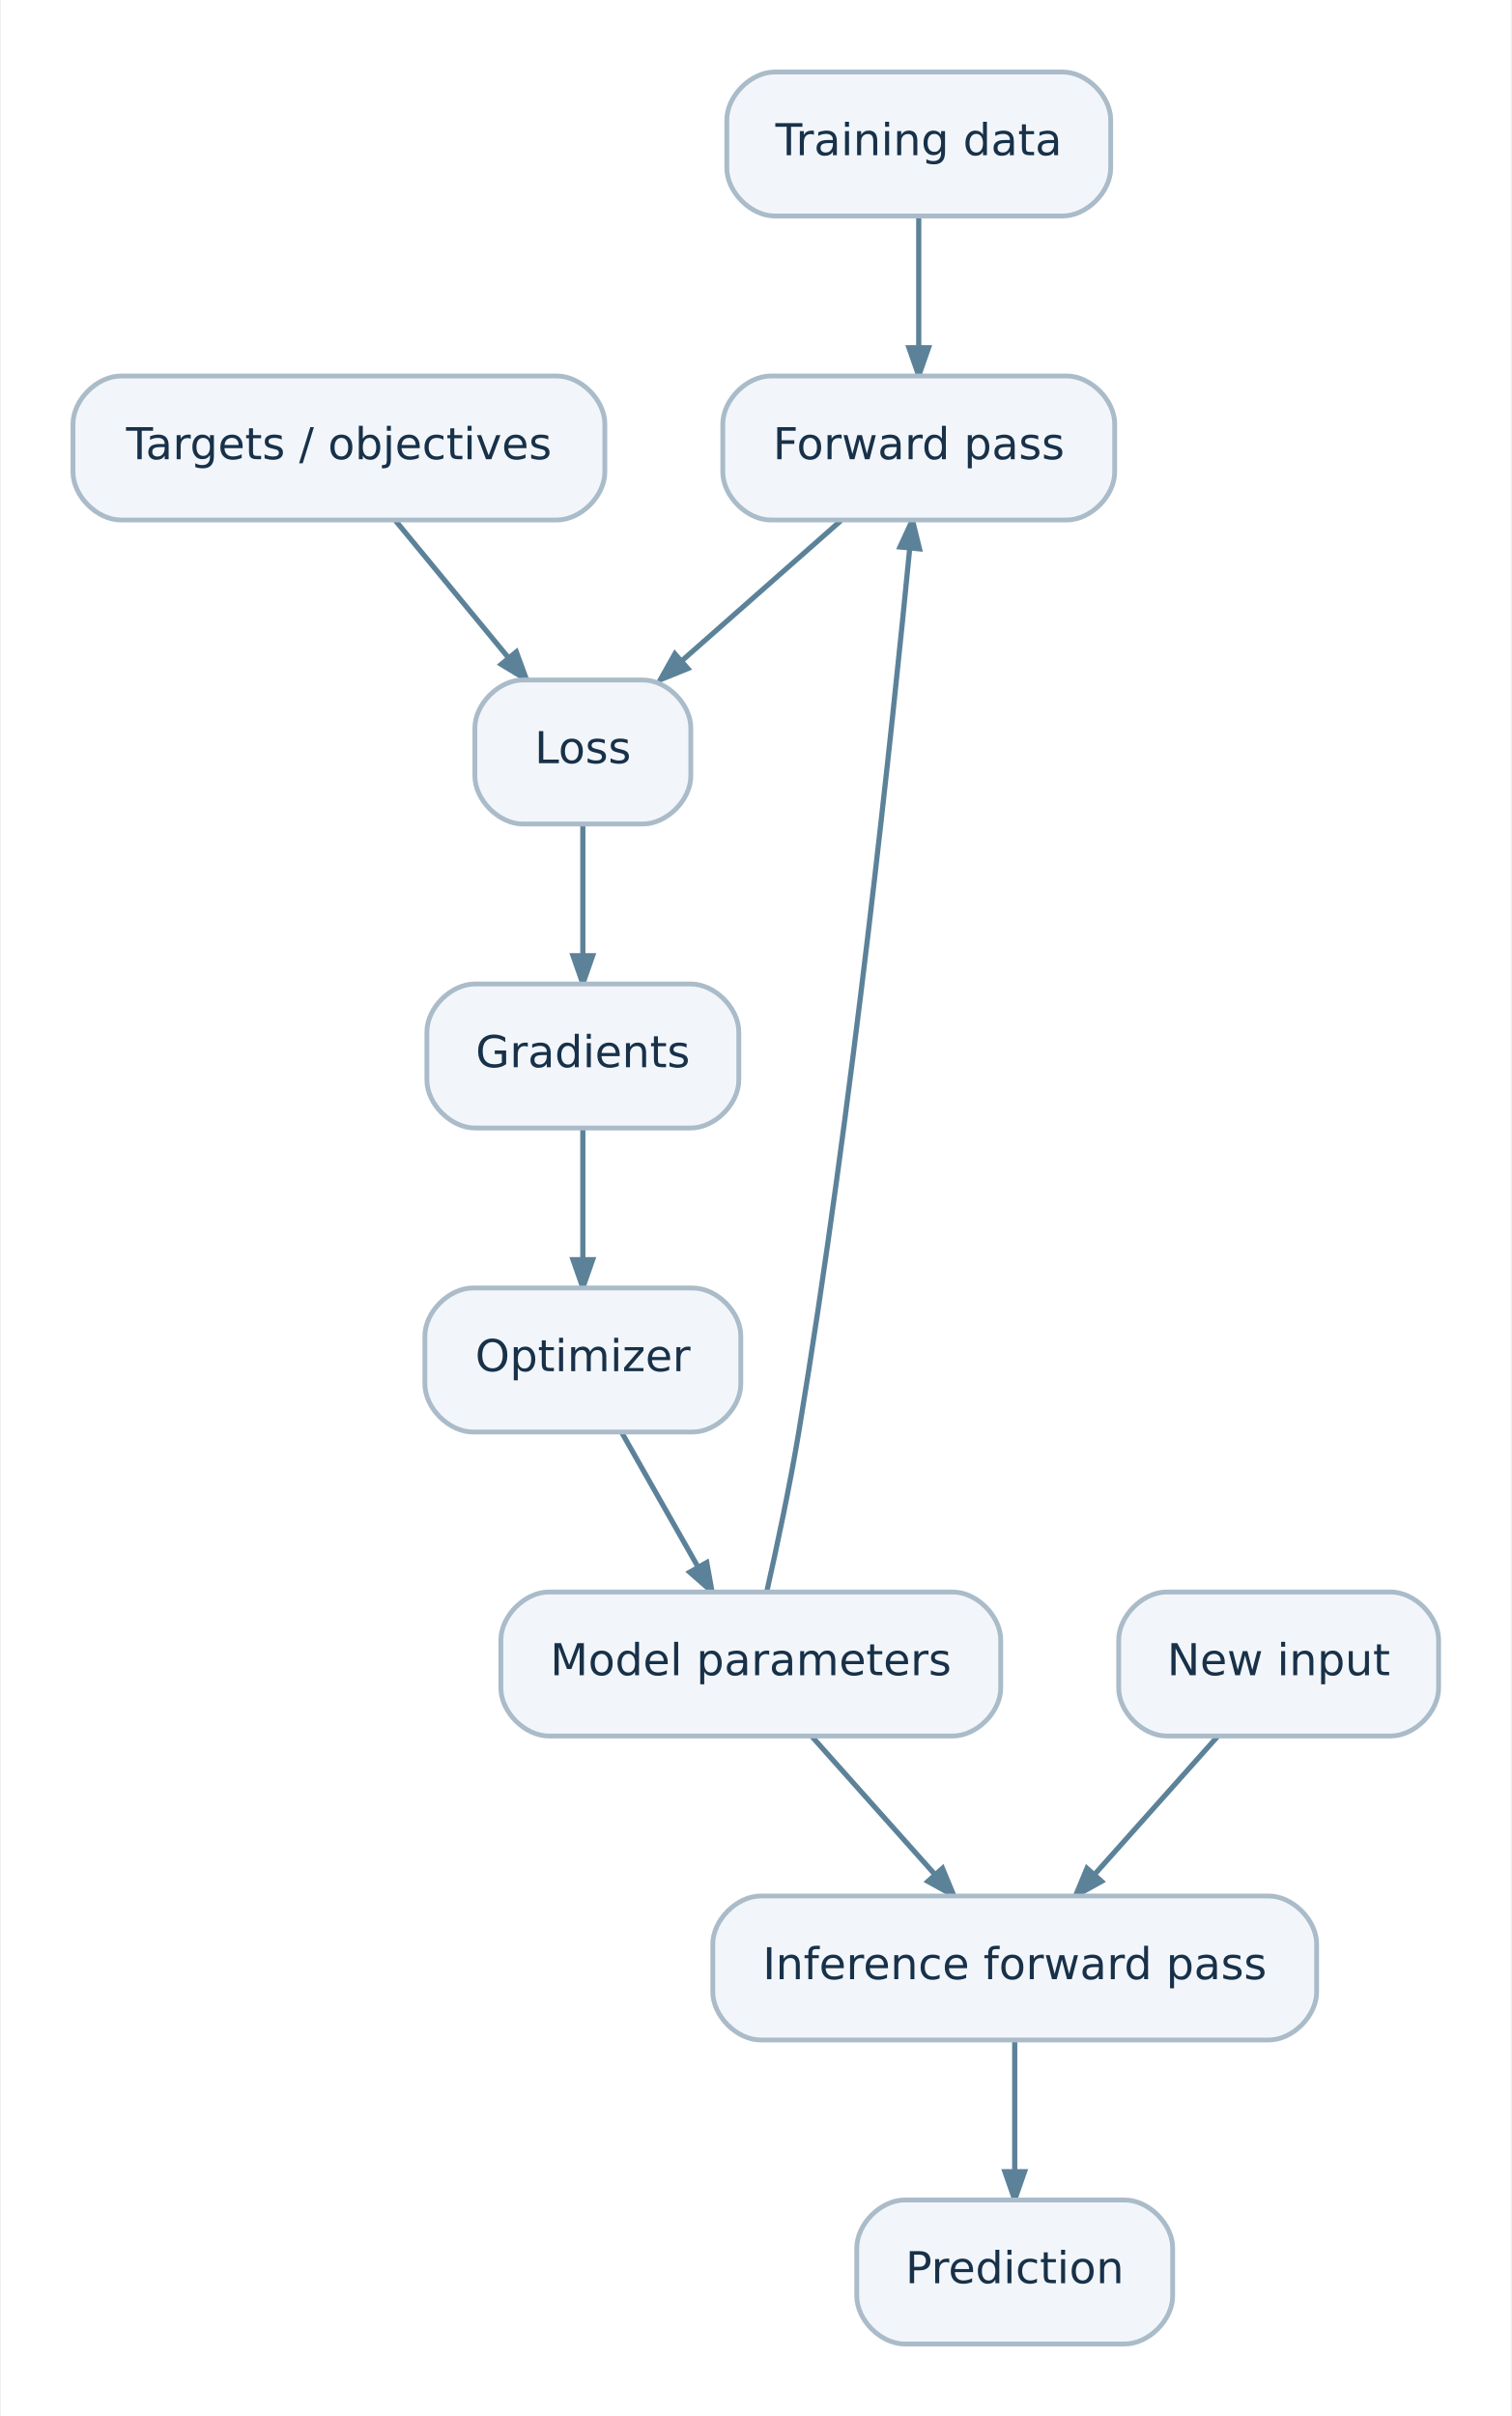
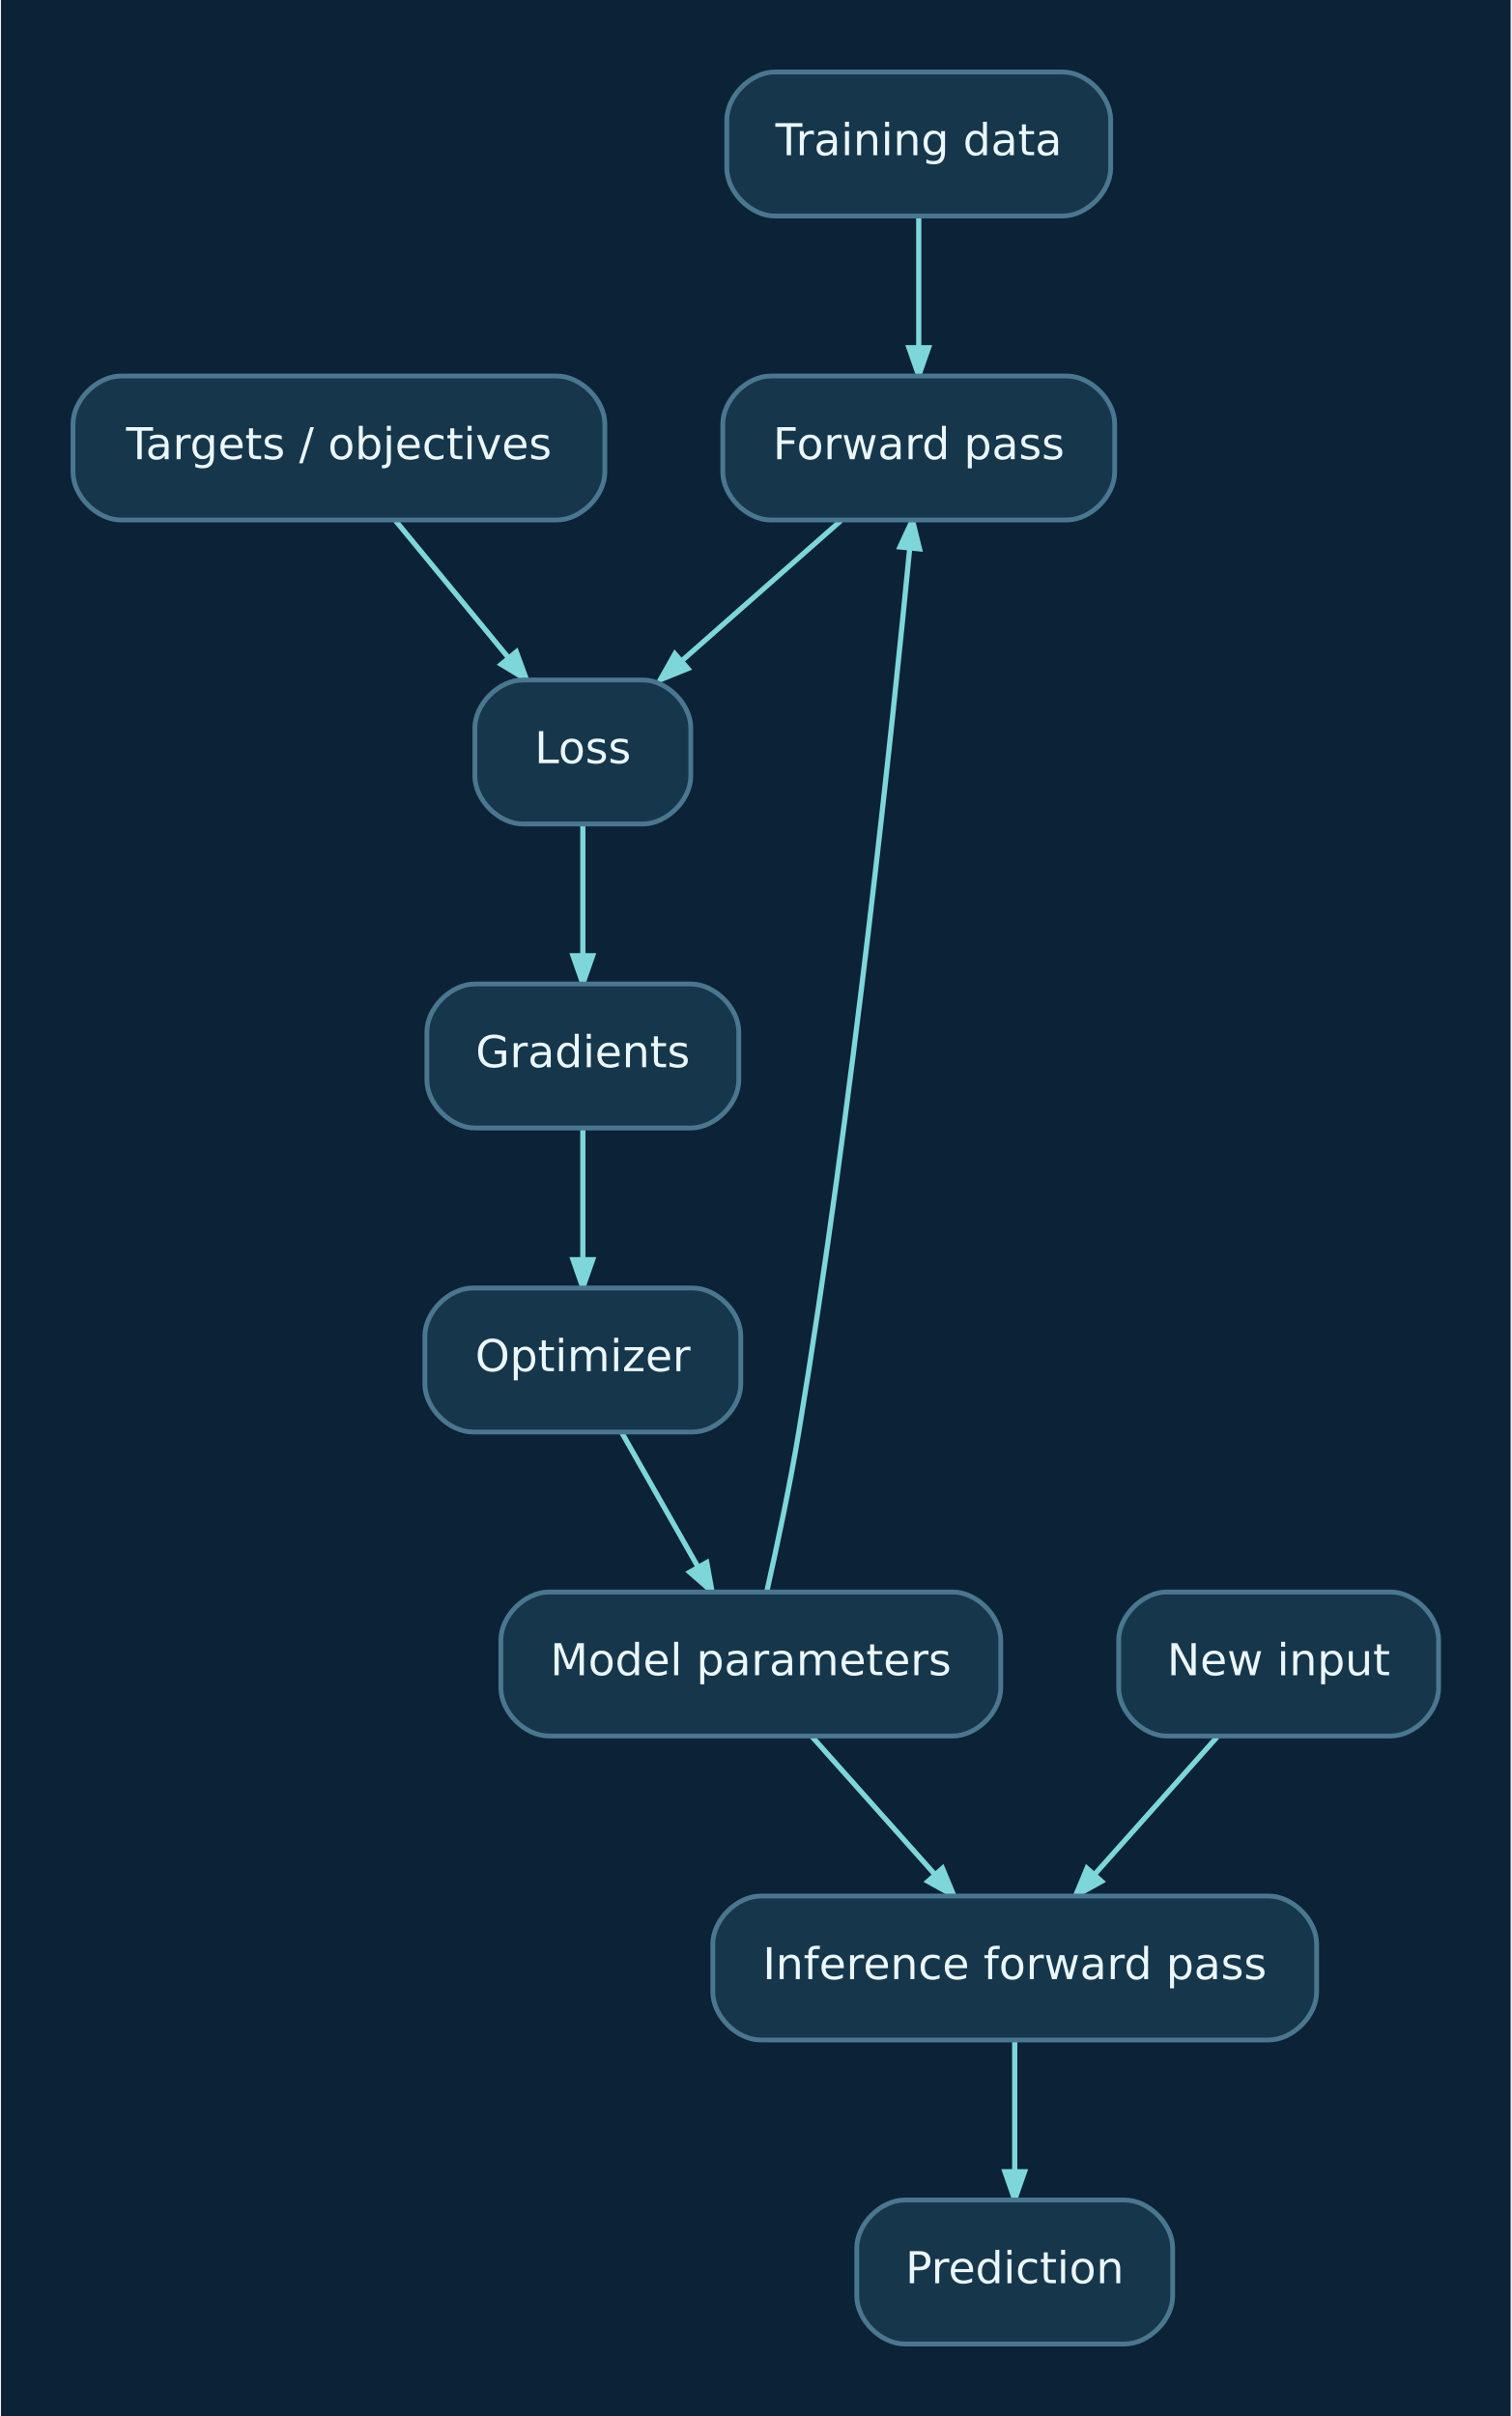
<svg xmlns="http://www.w3.org/2000/svg" width="378pt" height="604pt" viewBox="0.00 0.00 377.50 604.00">
  <g id="graph0" class="graph" transform="scale(1 1) rotate(0) translate(18 586)">
-     <polygon fill="white" stroke="transparent" points="-18,18 -18,-586 359.5,-586 359.5,18 -18,18" />
+     <polygon fill="#0c2236" stroke="transparent" points="-18,18 -18,-586 359.5,-586 359.5,18 -18,18" />
    <g id="edge1" class="edge">
-       <path fill="none" stroke="#5c8299" stroke-width="1.3" d="M211.5,-531.84C211.5,-522.12 211.5,-509.82 211.5,-499.15" />
-       <polygon fill="#5c8299" stroke="#5c8299" stroke-width="1.3" points="213.95,-499.07 211.5,-492.07 209.05,-499.07 213.95,-499.07" />
+       <path fill="none" stroke="#7dd7da" stroke-width="1.3" d="M211.5,-531.84C211.5,-522.12 211.5,-509.82 211.5,-499.15" />
+       <polygon fill="#7dd7da" stroke="#7dd7da" stroke-width="1.3" points="213.95,-499.07 211.5,-492.07 209.05,-499.07 213.95,-499.07" />
    </g>
    <g id="edge3" class="edge">
-       <path fill="none" stroke="#5c8299" stroke-width="1.3" d="M192.02,-455.84C180.14,-445.38 164.86,-431.91 152.15,-420.71" />
-       <polygon fill="#5c8299" stroke="#5c8299" stroke-width="1.3" points="153.75,-418.86 146.88,-416.07 150.51,-422.54 153.75,-418.86" />
+       <path fill="none" stroke="#7dd7da" stroke-width="1.3" d="M192.02,-455.84C180.14,-445.38 164.86,-431.91 152.15,-420.71" />
+       <polygon fill="#7dd7da" stroke="#7dd7da" stroke-width="1.3" points="153.75,-418.86 146.88,-416.07 150.51,-422.54 153.75,-418.86" />
    </g>
    <g id="edge2" class="edge">
-       <path fill="none" stroke="#5c8299" stroke-width="1.3" d="M173.51,-188.14C176.05,-199.42 179.26,-214.53 181.5,-228 194.88,-308.52 204.96,-404.86 209.24,-448.89" />
-       <polygon fill="#5c8299" stroke="#5c8299" stroke-width="1.3" points="206.81,-449.26 209.92,-456 211.69,-448.79 206.81,-449.26" />
+       <path fill="none" stroke="#7dd7da" stroke-width="1.3" d="M173.51,-188.14C176.05,-199.42 179.26,-214.53 181.5,-228 194.88,-308.52 204.96,-404.86 209.24,-448.89" />
+       <polygon fill="#7dd7da" stroke="#7dd7da" stroke-width="1.3" points="206.81,-449.26 209.92,-456 211.69,-448.79 206.81,-449.26" />
    </g>
    <g id="edge8" class="edge">
-       <path fill="none" stroke="#5c8299" stroke-width="1.3" d="M184.81,-151.84C193.97,-141.56 205.72,-128.39 215.6,-117.32" />
-       <polygon fill="#5c8299" stroke="#5c8299" stroke-width="1.3" points="217.44,-118.92 220.28,-112.07 213.79,-115.66 217.44,-118.92" />
+       <path fill="none" stroke="#7dd7da" stroke-width="1.3" d="M184.81,-151.84C193.97,-141.56 205.72,-128.39 215.6,-117.32" />
+       <polygon fill="#7dd7da" stroke="#7dd7da" stroke-width="1.3" points="217.44,-118.92 220.28,-112.07 213.79,-115.66 217.44,-118.92" />
    </g>
    <g id="edge5" class="edge">
-       <path fill="none" stroke="#5c8299" stroke-width="1.3" d="M127.5,-379.84C127.5,-370.12 127.5,-357.82 127.5,-347.15" />
-       <polygon fill="#5c8299" stroke="#5c8299" stroke-width="1.3" points="129.95,-347.07 127.5,-340.07 125.05,-347.07 129.95,-347.07" />
+       <path fill="none" stroke="#7dd7da" stroke-width="1.3" d="M127.5,-379.84C127.5,-370.12 127.5,-357.82 127.5,-347.15" />
+       <polygon fill="#7dd7da" stroke="#7dd7da" stroke-width="1.3" points="129.95,-347.07 127.5,-340.07 125.05,-347.07 129.95,-347.07" />
    </g>
    <g id="edge4" class="edge">
-       <path fill="none" stroke="#5c8299" stroke-width="1.3" d="M80.65,-455.84C89.04,-445.66 99.78,-432.63 108.85,-421.62" />
-       <polygon fill="#5c8299" stroke="#5c8299" stroke-width="1.3" points="110.87,-423.03 113.43,-416.07 107.09,-419.91 110.87,-423.03" />
+       <path fill="none" stroke="#7dd7da" stroke-width="1.3" d="M80.65,-455.84C89.04,-445.66 99.78,-432.63 108.85,-421.62" />
+       <polygon fill="#7dd7da" stroke="#7dd7da" stroke-width="1.3" points="110.87,-423.03 113.43,-416.07 107.09,-419.91 110.87,-423.03" />
    </g>
    <g id="edge6" class="edge">
-       <path fill="none" stroke="#5c8299" stroke-width="1.3" d="M127.5,-303.84C127.5,-294.12 127.5,-281.82 127.5,-271.15" />
-       <polygon fill="#5c8299" stroke="#5c8299" stroke-width="1.3" points="129.95,-271.07 127.5,-264.07 125.05,-271.07 129.95,-271.07" />
+       <path fill="none" stroke="#7dd7da" stroke-width="1.3" d="M127.5,-303.84C127.5,-294.12 127.5,-281.82 127.5,-271.15" />
+       <polygon fill="#7dd7da" stroke="#7dd7da" stroke-width="1.3" points="129.95,-271.07 127.5,-264.07 125.05,-271.07 129.95,-271.07" />
    </g>
    <g id="edge7" class="edge">
-       <path fill="none" stroke="#5c8299" stroke-width="1.3" d="M137.24,-227.84C142.91,-217.84 150.14,-205.11 156.32,-194.23" />
-       <polygon fill="#5c8299" stroke="#5c8299" stroke-width="1.3" points="158.49,-195.37 159.81,-188.07 154.23,-192.95 158.49,-195.37" />
+       <path fill="none" stroke="#7dd7da" stroke-width="1.3" d="M137.24,-227.84C142.91,-217.84 150.14,-205.11 156.32,-194.23" />
+       <polygon fill="#7dd7da" stroke="#7dd7da" stroke-width="1.3" points="158.49,-195.37 159.81,-188.07 154.23,-192.95 158.49,-195.37" />
    </g>
    <g id="edge10" class="edge">
-       <path fill="none" stroke="#5c8299" stroke-width="1.3" d="M235.5,-75.84C235.5,-66.12 235.5,-53.82 235.5,-43.15" />
-       <polygon fill="#5c8299" stroke="#5c8299" stroke-width="1.3" points="237.95,-43.07 235.5,-36.07 233.05,-43.07 237.95,-43.07" />
+       <path fill="none" stroke="#7dd7da" stroke-width="1.3" d="M235.5,-75.84C235.5,-66.12 235.5,-53.82 235.5,-43.15" />
+       <polygon fill="#7dd7da" stroke="#7dd7da" stroke-width="1.3" points="237.95,-43.07 235.5,-36.07 233.05,-43.07 237.95,-43.07" />
    </g>
    <g id="edge9" class="edge">
-       <path fill="none" stroke="#5c8299" stroke-width="1.3" d="M286.19,-151.84C277.03,-141.56 265.28,-128.39 255.4,-117.32" />
-       <polygon fill="#5c8299" stroke="#5c8299" stroke-width="1.3" points="257.21,-115.66 250.72,-112.07 253.56,-118.92 257.21,-115.66" />
+       <path fill="none" stroke="#7dd7da" stroke-width="1.3" d="M286.19,-151.84C277.03,-141.56 265.28,-128.39 255.4,-117.32" />
+       <polygon fill="#7dd7da" stroke="#7dd7da" stroke-width="1.3" points="257.21,-115.66 250.72,-112.07 253.56,-118.92 257.21,-115.66" />
    </g>
    <g id="node1" class="node">
-       <path fill="#f2f6fa" stroke="#aabbc9" stroke-width="1.2" d="M247.5,-568C247.5,-568 175.5,-568 175.5,-568 169.5,-568 163.5,-562 163.5,-556 163.5,-556 163.5,-544 163.5,-544 163.5,-538 169.5,-532 175.5,-532 175.5,-532 247.5,-532 247.5,-532 253.5,-532 259.5,-538 259.5,-544 259.5,-544 259.5,-556 259.5,-556 259.5,-562 253.5,-568 247.5,-568" />
-       <text text-anchor="middle" x="211.5" y="-547.2" font-family="DejaVu Sans" font-size="11.00" fill="#183149">Training data</text>
+       <path fill="#16364b" stroke="#4a7790" stroke-width="1.2" d="M247.5,-568C247.5,-568 175.5,-568 175.5,-568 169.5,-568 163.5,-562 163.5,-556 163.5,-556 163.5,-544 163.5,-544 163.5,-538 169.5,-532 175.5,-532 175.5,-532 247.5,-532 247.5,-532 253.5,-532 259.5,-538 259.5,-544 259.5,-544 259.5,-556 259.5,-556 259.5,-562 253.5,-568 247.5,-568" />
+       <text text-anchor="middle" x="211.5" y="-547.2" font-family="DejaVu Sans" font-size="11.00" fill="#ebf7fa">Training data</text>
    </g>
    <g id="node2" class="node">
-       <path fill="#f2f6fa" stroke="#aabbc9" stroke-width="1.2" d="M248.5,-492C248.5,-492 174.5,-492 174.5,-492 168.5,-492 162.5,-486 162.5,-480 162.5,-480 162.5,-468 162.5,-468 162.5,-462 168.5,-456 174.5,-456 174.5,-456 248.5,-456 248.5,-456 254.5,-456 260.5,-462 260.5,-468 260.5,-468 260.5,-480 260.5,-480 260.5,-486 254.5,-492 248.5,-492" />
-       <text text-anchor="middle" x="211.5" y="-471.2" font-family="DejaVu Sans" font-size="11.00" fill="#183149">Forward pass</text>
+       <path fill="#16364b" stroke="#4a7790" stroke-width="1.2" d="M248.5,-492C248.5,-492 174.5,-492 174.5,-492 168.5,-492 162.5,-486 162.5,-480 162.5,-480 162.5,-468 162.5,-468 162.5,-462 168.5,-456 174.5,-456 174.5,-456 248.5,-456 248.5,-456 254.5,-456 260.5,-462 260.5,-468 260.5,-468 260.5,-480 260.5,-480 260.5,-486 254.5,-492 248.5,-492" />
+       <text text-anchor="middle" x="211.5" y="-471.2" font-family="DejaVu Sans" font-size="11.00" fill="#ebf7fa">Forward pass</text>
    </g>
    <g id="node3" class="node">
-       <path fill="#f2f6fa" stroke="#aabbc9" stroke-width="1.2" d="M220,-188C220,-188 119,-188 119,-188 113,-188 107,-182 107,-176 107,-176 107,-164 107,-164 107,-158 113,-152 119,-152 119,-152 220,-152 220,-152 226,-152 232,-158 232,-164 232,-164 232,-176 232,-176 232,-182 226,-188 220,-188" />
-       <text text-anchor="middle" x="169.5" y="-167.2" font-family="DejaVu Sans" font-size="11.00" fill="#183149">Model parameters</text>
+       <path fill="#16364b" stroke="#4a7790" stroke-width="1.2" d="M220,-188C220,-188 119,-188 119,-188 113,-188 107,-182 107,-176 107,-176 107,-164 107,-164 107,-158 113,-152 119,-152 119,-152 220,-152 220,-152 226,-152 232,-158 232,-164 232,-164 232,-176 232,-176 232,-182 226,-188 220,-188" />
+       <text text-anchor="middle" x="169.5" y="-167.2" font-family="DejaVu Sans" font-size="11.00" fill="#ebf7fa">Model parameters</text>
    </g>
    <g id="node4" class="node">
-       <path fill="#f2f6fa" stroke="#aabbc9" stroke-width="1.2" d="M142.5,-416C142.5,-416 112.5,-416 112.5,-416 106.5,-416 100.5,-410 100.5,-404 100.5,-404 100.5,-392 100.5,-392 100.5,-386 106.5,-380 112.5,-380 112.5,-380 142.5,-380 142.5,-380 148.5,-380 154.5,-386 154.5,-392 154.5,-392 154.5,-404 154.5,-404 154.5,-410 148.5,-416 142.5,-416" />
-       <text text-anchor="middle" x="127.5" y="-395.2" font-family="DejaVu Sans" font-size="11.00" fill="#183149">Loss</text>
+       <path fill="#16364b" stroke="#4a7790" stroke-width="1.2" d="M142.5,-416C142.5,-416 112.5,-416 112.5,-416 106.5,-416 100.5,-410 100.5,-404 100.5,-404 100.5,-392 100.5,-392 100.5,-386 106.5,-380 112.5,-380 112.5,-380 142.5,-380 142.5,-380 148.5,-380 154.5,-386 154.5,-392 154.5,-392 154.5,-404 154.5,-404 154.5,-410 148.5,-416 142.5,-416" />
+       <text text-anchor="middle" x="127.5" y="-395.2" font-family="DejaVu Sans" font-size="11.00" fill="#ebf7fa">Loss</text>
    </g>
    <g id="node5" class="node">
-       <path fill="#f2f6fa" stroke="#aabbc9" stroke-width="1.2" d="M121,-492C121,-492 12,-492 12,-492 6,-492 0,-486 0,-480 0,-480 0,-468 0,-468 0,-462 6,-456 12,-456 12,-456 121,-456 121,-456 127,-456 133,-462 133,-468 133,-468 133,-480 133,-480 133,-486 127,-492 121,-492" />
-       <text text-anchor="middle" x="66.5" y="-471.2" font-family="DejaVu Sans" font-size="11.00" fill="#183149">Targets / objectives</text>
+       <path fill="#16364b" stroke="#4a7790" stroke-width="1.2" d="M121,-492C121,-492 12,-492 12,-492 6,-492 0,-486 0,-480 0,-480 0,-468 0,-468 0,-462 6,-456 12,-456 12,-456 121,-456 121,-456 127,-456 133,-462 133,-468 133,-468 133,-480 133,-480 133,-486 127,-492 121,-492" />
+       <text text-anchor="middle" x="66.5" y="-471.2" font-family="DejaVu Sans" font-size="11.00" fill="#ebf7fa">Targets / objectives</text>
    </g>
    <g id="node6" class="node">
-       <path fill="#f2f6fa" stroke="#aabbc9" stroke-width="1.2" d="M154.5,-340C154.5,-340 100.5,-340 100.5,-340 94.5,-340 88.5,-334 88.5,-328 88.5,-328 88.5,-316 88.5,-316 88.5,-310 94.5,-304 100.5,-304 100.5,-304 154.5,-304 154.5,-304 160.5,-304 166.5,-310 166.5,-316 166.5,-316 166.5,-328 166.5,-328 166.5,-334 160.5,-340 154.5,-340" />
-       <text text-anchor="middle" x="127.5" y="-319.2" font-family="DejaVu Sans" font-size="11.00" fill="#183149">Gradients</text>
+       <path fill="#16364b" stroke="#4a7790" stroke-width="1.2" d="M154.5,-340C154.5,-340 100.5,-340 100.5,-340 94.5,-340 88.5,-334 88.5,-328 88.5,-328 88.5,-316 88.5,-316 88.5,-310 94.5,-304 100.5,-304 100.5,-304 154.5,-304 154.5,-304 160.5,-304 166.5,-310 166.5,-316 166.5,-316 166.5,-328 166.5,-328 166.5,-334 160.5,-340 154.5,-340" />
+       <text text-anchor="middle" x="127.5" y="-319.2" font-family="DejaVu Sans" font-size="11.00" fill="#ebf7fa">Gradients</text>
    </g>
    <g id="node7" class="node">
-       <path fill="#f2f6fa" stroke="#aabbc9" stroke-width="1.2" d="M155,-264C155,-264 100,-264 100,-264 94,-264 88,-258 88,-252 88,-252 88,-240 88,-240 88,-234 94,-228 100,-228 100,-228 155,-228 155,-228 161,-228 167,-234 167,-240 167,-240 167,-252 167,-252 167,-258 161,-264 155,-264" />
-       <text text-anchor="middle" x="127.5" y="-243.2" font-family="DejaVu Sans" font-size="11.00" fill="#183149">Optimizer</text>
+       <path fill="#16364b" stroke="#4a7790" stroke-width="1.2" d="M155,-264C155,-264 100,-264 100,-264 94,-264 88,-258 88,-252 88,-252 88,-240 88,-240 88,-234 94,-228 100,-228 100,-228 155,-228 155,-228 161,-228 167,-234 167,-240 167,-240 167,-252 167,-252 167,-258 161,-264 155,-264" />
+       <text text-anchor="middle" x="127.5" y="-243.2" font-family="DejaVu Sans" font-size="11.00" fill="#ebf7fa">Optimizer</text>
    </g>
    <g id="node8" class="node">
-       <path fill="#f2f6fa" stroke="#aabbc9" stroke-width="1.2" d="M299,-112C299,-112 172,-112 172,-112 166,-112 160,-106 160,-100 160,-100 160,-88 160,-88 160,-82 166,-76 172,-76 172,-76 299,-76 299,-76 305,-76 311,-82 311,-88 311,-88 311,-100 311,-100 311,-106 305,-112 299,-112" />
-       <text text-anchor="middle" x="235.5" y="-91.2" font-family="DejaVu Sans" font-size="11.00" fill="#183149">Inference forward pass</text>
+       <path fill="#16364b" stroke="#4a7790" stroke-width="1.2" d="M299,-112C299,-112 172,-112 172,-112 166,-112 160,-106 160,-100 160,-100 160,-88 160,-88 160,-82 166,-76 172,-76 172,-76 299,-76 299,-76 305,-76 311,-82 311,-88 311,-88 311,-100 311,-100 311,-106 305,-112 299,-112" />
+       <text text-anchor="middle" x="235.5" y="-91.2" font-family="DejaVu Sans" font-size="11.00" fill="#ebf7fa">Inference forward pass</text>
    </g>
    <g id="node9" class="node">
-       <path fill="#f2f6fa" stroke="#aabbc9" stroke-width="1.2" d="M329.5,-188C329.5,-188 273.5,-188 273.5,-188 267.5,-188 261.5,-182 261.5,-176 261.5,-176 261.5,-164 261.5,-164 261.5,-158 267.5,-152 273.5,-152 273.5,-152 329.5,-152 329.5,-152 335.5,-152 341.5,-158 341.5,-164 341.5,-164 341.5,-176 341.5,-176 341.5,-182 335.5,-188 329.5,-188" />
-       <text text-anchor="middle" x="301.5" y="-167.2" font-family="DejaVu Sans" font-size="11.00" fill="#183149">New input</text>
+       <path fill="#16364b" stroke="#4a7790" stroke-width="1.2" d="M329.5,-188C329.5,-188 273.5,-188 273.5,-188 267.5,-188 261.5,-182 261.5,-176 261.5,-176 261.5,-164 261.5,-164 261.5,-158 267.5,-152 273.5,-152 273.5,-152 329.5,-152 329.5,-152 335.5,-152 341.5,-158 341.5,-164 341.5,-164 341.5,-176 341.5,-176 341.5,-182 335.5,-188 329.5,-188" />
+       <text text-anchor="middle" x="301.5" y="-167.2" font-family="DejaVu Sans" font-size="11.00" fill="#ebf7fa">New input</text>
    </g>
    <g id="node10" class="node">
-       <path fill="#f2f6fa" stroke="#aabbc9" stroke-width="1.2" d="M263,-36C263,-36 208,-36 208,-36 202,-36 196,-30 196,-24 196,-24 196,-12 196,-12 196,-6 202,0 208,0 208,0 263,0 263,0 269,0 275,-6 275,-12 275,-12 275,-24 275,-24 275,-30 269,-36 263,-36" />
-       <text text-anchor="middle" x="235.5" y="-15.2" font-family="DejaVu Sans" font-size="11.00" fill="#183149">Prediction</text>
+       <path fill="#16364b" stroke="#4a7790" stroke-width="1.2" d="M263,-36C263,-36 208,-36 208,-36 202,-36 196,-30 196,-24 196,-24 196,-12 196,-12 196,-6 202,0 208,0 208,0 263,0 263,0 269,0 275,-6 275,-12 275,-12 275,-24 275,-24 275,-30 269,-36 263,-36" />
+       <text text-anchor="middle" x="235.5" y="-15.2" font-family="DejaVu Sans" font-size="11.00" fill="#ebf7fa">Prediction</text>
    </g>
  </g>
</svg>
